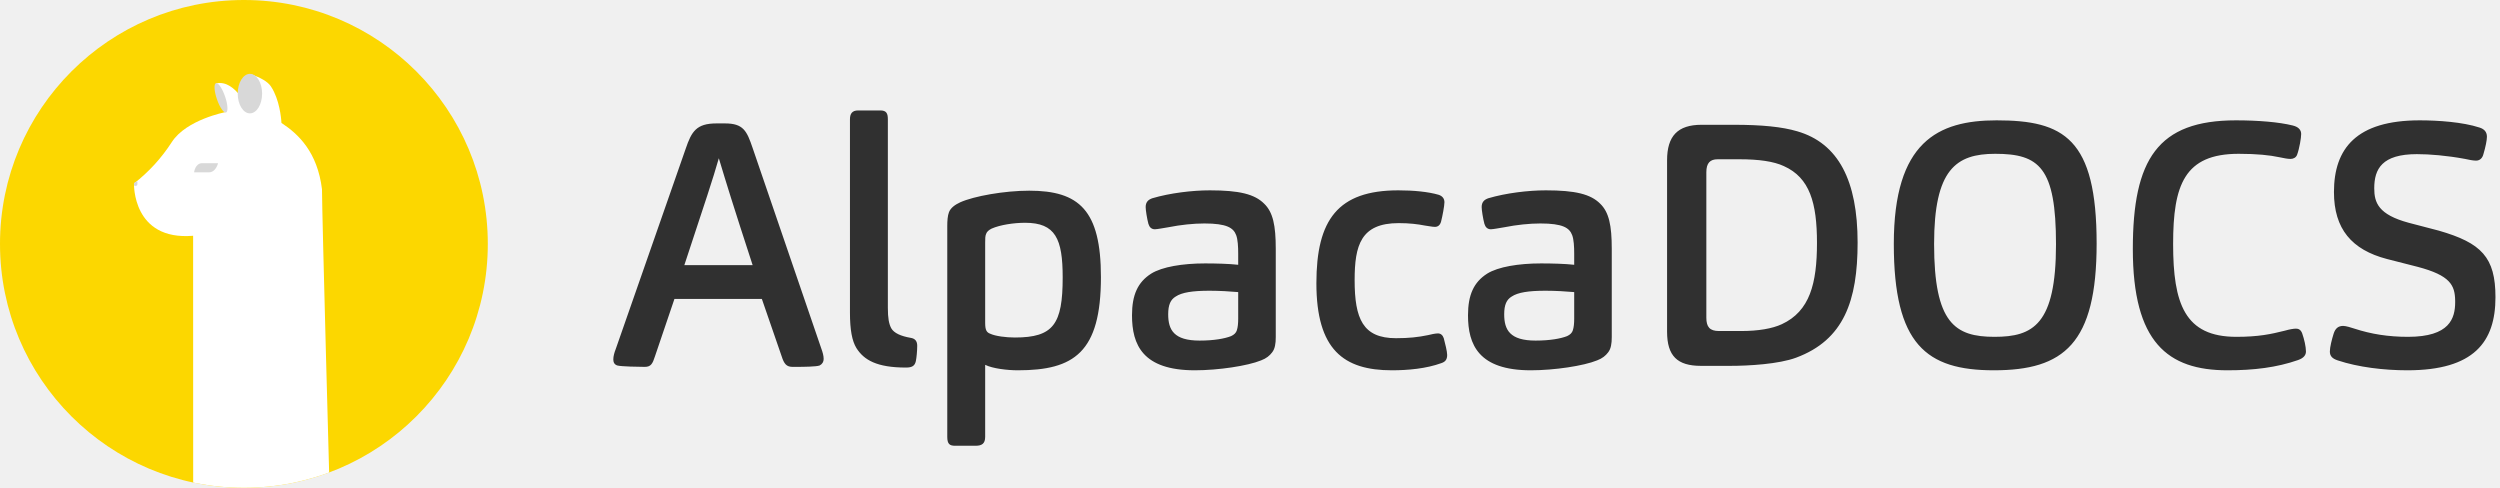
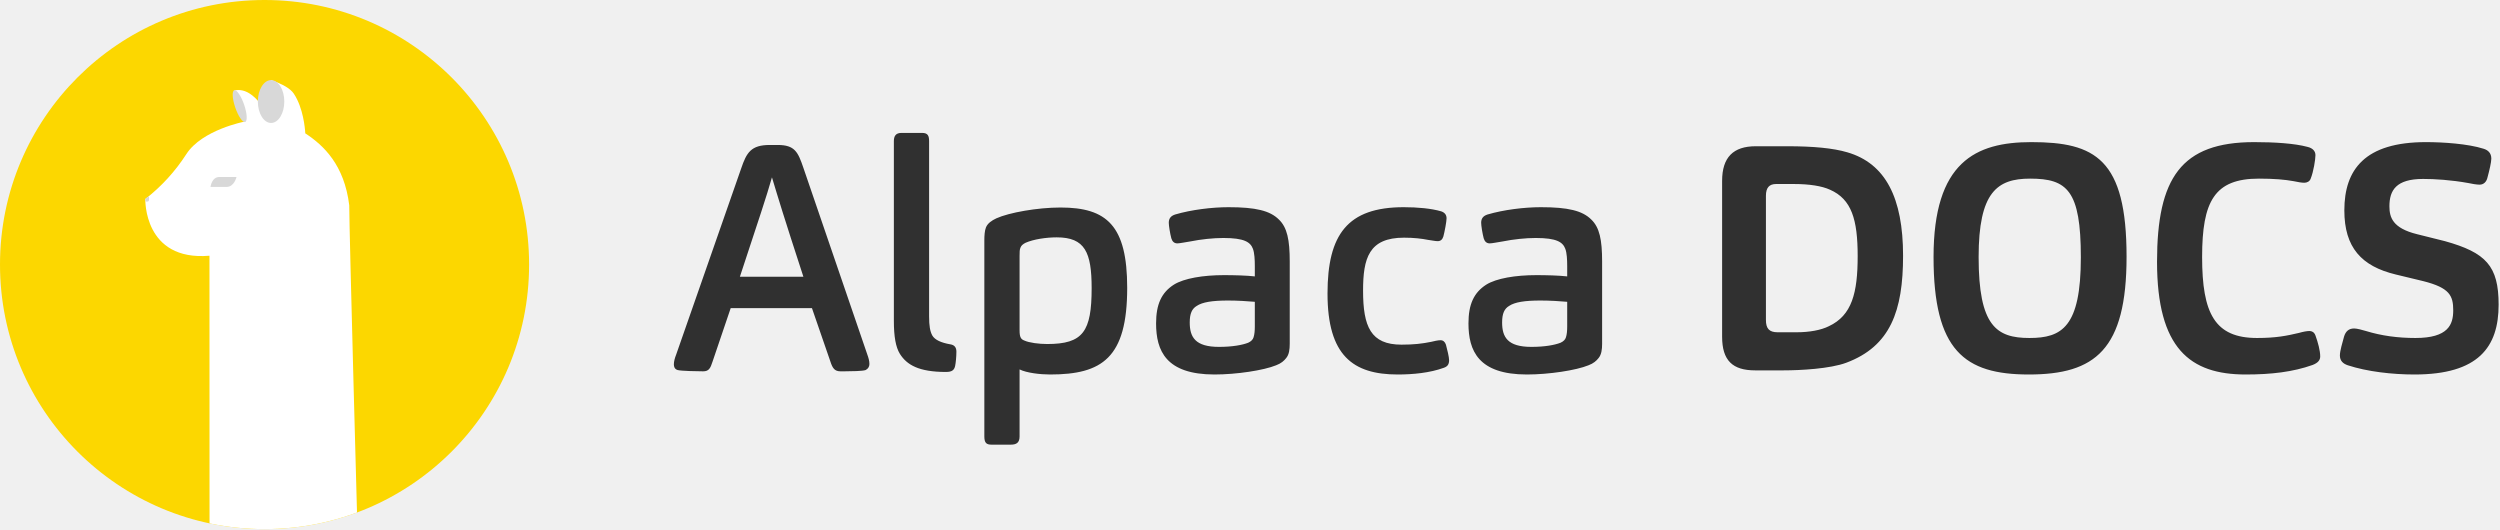
- <svg xmlns="http://www.w3.org/2000/svg" xmlns:xlink="http://www.w3.org/1999/xlink" width="205px" height="40px" viewBox="0 0 205 40" version="1.1">
+ <svg xmlns="http://www.w3.org/2000/svg" xmlns:xlink="http://www.w3.org/1999/xlink" width="189px" height="40px" viewBox="0 0 189 40" version="1.1">
  <defs>
    <circle id="path-1" cx="20" cy="20" r="20" />
  </defs>
  <g id="Logos" stroke="none" stroke-width="1" fill="none" fill-rule="evenodd">
-     <g id="Horizontal-Lock-up" transform="translate(-132, -349)">
-       <g id="Logo_Black" transform="translate(132, 349)">
+     <g id="Horizontal-Lock-up" transform="translate(-145, -349)">
+       <g id="Logo_Black" transform="translate(145, 349)">
        <g id="Logo">
-           <path d="M52.868,30.084 C53.372,30.084 53.512,29.832 53.708,29.216 L55.304,24.512 L62.472,24.512 L64.096,29.216 C64.292,29.832 64.488,30.084 64.992,30.084 L65.292,30.084 C65.956,30.082 66.94,30.068 67.204,29.972 C67.428,29.86 67.54,29.664 67.54,29.44 C67.54,29.16 67.456,28.88 67.344,28.572 L61.716,12.136 C61.24,10.736 60.96,10.12 59.448,10.12 L58.748,10.12 C57.096,10.12 56.704,10.792 56.228,12.192 L50.488,28.628 C50.376,28.908 50.292,29.216 50.292,29.468 C50.292,29.664 50.348,29.888 50.628,29.972 C50.936,30.056 52.392,30.084 52.868,30.084 Z M61.716,21.74 L56.116,21.74 C57.852,16.476 58.44,14.74 58.944,12.976 L59.022,13.234 C59.528,14.913 60.065,16.68 61.716,21.74 Z M74.288,30.14 C74.792,30.14 75.016,30 75.1,29.608 C75.156,29.356 75.212,28.768 75.212,28.348 C75.212,27.984 75.044,27.76 74.68,27.704 C73.868,27.564 73.308,27.312 73.084,26.92 C72.888,26.556 72.804,26.08 72.804,25.24 L72.804,9.784 C72.804,9.308 72.692,9.056 72.188,9.056 L70.368,9.056 C69.864,9.056 69.696,9.336 69.696,9.784 L69.696,25.632 C69.696,27.032 69.864,27.956 70.228,28.544 C70.844,29.524 71.908,30.14 74.288,30.14 Z M80,36.552 C80.504,36.552 80.784,36.384 80.784,35.824 L80.784,29.916 C81.4,30.224 82.604,30.364 83.472,30.364 C88.064,30.364 90.276,28.908 90.276,22.72 C90.276,17.232 88.484,15.636 84.396,15.636 C82.352,15.636 79.86,16.084 78.74,16.588 C78.32,16.784 77.956,17.036 77.816,17.4 C77.704,17.68 77.676,18.128 77.676,18.52 L77.676,35.824 C77.676,36.412 77.872,36.552 78.32,36.552 L80,36.552 Z M83.22,27.676 C82.492,27.676 81.624,27.564 81.204,27.368 C80.896,27.256 80.784,27.06 80.784,26.472 L80.784,19.892 C80.784,19.584 80.784,19.332 80.868,19.164 C80.924,18.996 81.092,18.856 81.316,18.744 C82.016,18.436 83.136,18.268 84.06,18.268 C86.552,18.268 87.14,19.584 87.14,22.748 C87.14,26.584 86.384,27.676 83.22,27.676 Z M97.976,30.364 C99.908,30.364 102.316,30 103.408,29.552 C103.856,29.384 104.108,29.16 104.304,28.908 C104.556,28.6 104.612,28.152 104.612,27.648 L104.612,20.396 C104.612,18.492 104.388,17.4 103.66,16.7 C102.876,15.916 101.616,15.608 99.208,15.608 C97.752,15.608 95.932,15.832 94.504,16.252 C94.168,16.364 93.944,16.56 93.944,16.98 C93.944,17.232 94.056,17.932 94.168,18.352 C94.252,18.632 94.42,18.8 94.7,18.8 C94.896,18.8 95.456,18.688 95.82,18.632 C96.8,18.436 97.864,18.324 98.76,18.324 C100.608,18.324 101.14,18.688 101.364,19.276 C101.504,19.64 101.532,20.256 101.532,20.788 L101.532,21.712 C100.804,21.628 99.684,21.6 98.816,21.6 C96.968,21.6 95.288,21.88 94.392,22.44 C93.3,23.14 92.824,24.176 92.824,25.856 C92.824,28.264 93.692,30.364 97.976,30.364 Z M98.368,27.928 C96.268,27.928 95.792,27.06 95.792,25.772 C95.792,24.988 95.988,24.568 96.408,24.316 C96.912,23.98 97.78,23.84 99.18,23.84 C99.964,23.84 100.944,23.896 101.532,23.952 L101.532,26.136 C101.532,26.5 101.504,26.836 101.42,27.088 C101.364,27.284 101.196,27.452 100.944,27.564 C100.44,27.76 99.572,27.928 98.368,27.928 Z M114.132,30.364 C115.476,30.364 116.96,30.224 118.192,29.776 C118.528,29.664 118.668,29.468 118.668,29.104 C118.668,28.824 118.5,28.152 118.388,27.732 C118.304,27.48 118.136,27.34 117.912,27.34 C117.688,27.34 117.324,27.424 117.1,27.48 C116.288,27.648 115.532,27.732 114.468,27.732 C111.752,27.732 111.08,26.136 111.08,22.972 C111.08,20.116 111.584,18.296 114.692,18.296 C115.56,18.296 116.26,18.38 116.82,18.492 C117.072,18.52 117.436,18.604 117.66,18.604 C117.912,18.604 118.08,18.464 118.164,18.184 C118.276,17.764 118.444,16.868 118.444,16.588 C118.444,16.308 118.304,16.084 117.968,15.972 C117.1,15.72 115.896,15.608 114.664,15.608 C109.708,15.608 107.944,18.016 107.944,23.224 C107.944,28.684 110.184,30.364 114.132,30.364 Z M125.528,30.364 C127.46,30.364 129.868,30 130.96,29.552 C131.408,29.384 131.66,29.16 131.856,28.908 C132.108,28.6 132.164,28.152 132.164,27.648 L132.164,20.396 C132.164,18.492 131.94,17.4 131.212,16.7 C130.428,15.916 129.168,15.608 126.76,15.608 C125.304,15.608 123.484,15.832 122.056,16.252 C121.72,16.364 121.496,16.56 121.496,16.98 C121.496,17.232 121.608,17.932 121.72,18.352 C121.804,18.632 121.972,18.8 122.252,18.8 C122.448,18.8 123.008,18.688 123.372,18.632 C124.352,18.436 125.416,18.324 126.312,18.324 C128.16,18.324 128.692,18.688 128.916,19.276 C129.056,19.64 129.084,20.256 129.084,20.788 L129.084,21.712 C128.356,21.628 127.236,21.6 126.368,21.6 C124.52,21.6 122.84,21.88 121.944,22.44 C120.852,23.14 120.376,24.176 120.376,25.856 C120.376,28.264 121.244,30.364 125.528,30.364 Z M125.92,27.928 C123.82,27.928 123.344,27.06 123.344,25.772 C123.344,24.988 123.54,24.568 123.96,24.316 C124.464,23.98 125.332,23.84 126.732,23.84 C127.516,23.84 128.496,23.896 129.084,23.952 L129.084,26.136 C129.084,26.5 129.056,26.836 128.972,27.088 C128.916,27.284 128.748,27.452 128.496,27.564 C127.992,27.76 127.124,27.928 125.92,27.928 Z M141.88,30 C143.392,30 145.856,29.86 147.284,29.328 C151.204,27.872 152.324,24.652 152.324,19.892 C152.324,14.824 150.756,11.744 147.368,10.764 C146.136,10.4 144.484,10.232 142.16,10.232 L139.528,10.232 C137.568,10.232 136.7,11.156 136.7,13.144 L136.7,27.2 C136.7,29.188 137.54,30 139.472,30 L141.88,30 Z M142.776,27.144 L140.956,27.144 C140.2,27.144 139.92,26.808 139.92,26.052 L139.92,14.124 C139.92,13.368 140.228,13.06 140.844,13.06 L142.636,13.06 C144.204,13.06 145.436,13.228 146.276,13.62 C148.404,14.572 148.992,16.644 148.992,19.92 C148.992,23.252 148.404,25.52 146.108,26.584 C145.324,26.948 144.176,27.144 142.776,27.144 Z M163.496,30.364 C169.236,30.364 171.924,28.18 171.924,19.976 C171.924,11.352 169.236,9.868 163.72,9.868 C158.904,9.868 155.292,11.632 155.292,20.004 C155.292,28.236 157.952,30.364 163.496,30.364 Z M163.552,27.62 C160.304,27.62 158.596,26.5 158.596,20.004 C158.596,13.9 160.388,12.612 163.608,12.612 C167.22,12.612 168.592,13.732 168.592,20.032 C168.592,26.612 166.716,27.62 163.552,27.62 Z M182.648,30.364 C184.804,30.364 186.68,30.14 188.444,29.524 C188.92,29.356 189.088,29.104 189.088,28.824 C189.088,28.432 188.948,27.816 188.78,27.34 C188.668,27.032 188.472,26.948 188.276,26.948 C188.08,26.948 187.744,27.004 187.352,27.116 C186.232,27.396 185.224,27.62 183.376,27.62 C179.148,27.62 178.196,24.904 178.196,20.004 C178.196,15.16 179.12,12.612 183.572,12.612 C185.084,12.612 186.12,12.724 186.904,12.892 C187.296,12.976 187.604,13.032 187.828,13.032 C188.052,13.032 188.276,12.92 188.36,12.696 C188.556,12.164 188.696,11.296 188.696,10.988 C188.696,10.652 188.472,10.4 187.996,10.288 C186.876,10.008 185.14,9.868 183.348,9.868 C176.936,9.868 174.892,13.06 174.892,20.424 C174.892,28.068 177.748,30.364 182.648,30.364 Z M197.404,30.364 C202.864,30.364 204.628,28.04 204.628,24.372 C204.628,21.096 203.48,19.92 199.98,18.912 L197.516,18.268 C195.024,17.596 194.688,16.616 194.688,15.44 C194.688,13.844 195.332,12.64 198.188,12.64 C199.224,12.64 200.624,12.752 202.136,13.032 C202.388,13.088 202.78,13.172 203.032,13.172 C203.34,13.172 203.564,12.976 203.648,12.612 C203.816,12.052 203.928,11.492 203.928,11.212 C203.928,10.792 203.676,10.568 203.312,10.456 C201.94,10.008 199.924,9.868 198.412,9.868 C193.232,9.868 191.384,12.164 191.384,15.748 C191.384,18.772 192.84,20.48 195.724,21.236 L198.244,21.88 C200.929,22.585 201.302,23.396 201.323,24.642 L201.324,24.764 C201.324,26.108 200.876,27.62 197.46,27.62 C195.836,27.62 194.436,27.396 193.064,26.948 C192.812,26.864 192.364,26.724 192.14,26.724 C191.748,26.724 191.496,26.92 191.356,27.368 C191.216,27.816 191.048,28.46 191.048,28.824 C191.048,29.216 191.272,29.412 191.692,29.552 C193.372,30.112 195.472,30.364 197.404,30.364 Z" id="AlpacaDOCS" fill="#303030" fill-rule="nonzero" />
+           <g transform="translate(50, 4)" fill="#303030" fill-rule="nonzero" id="AlpacaDOCS">
+             <path d="M3.152,24.072 C3.584,24.072 3.704,23.856 3.872,23.328 L5.24,19.296 L11.384,19.296 L12.776,23.328 C12.944,23.856 13.112,24.072 13.544,24.072 L13.823,24.072 C14.392,24.07 15.217,24.057 15.44,23.976 C15.632,23.88 15.728,23.712 15.728,23.52 C15.728,23.28 15.656,23.04 15.56,22.776 L10.736,8.688 C10.328,7.488 10.088,6.96 8.792,6.96 L8.192,6.96 C6.776,6.96 6.44,7.536 6.032,8.736 L1.112,22.824 C1.016,23.064 0.944,23.328 0.944,23.544 C0.944,23.712 0.992,23.904 1.232,23.976 C1.496,24.048 2.744,24.072 3.152,24.072 Z M10.736,16.92 L5.936,16.92 C7.424,12.408 7.928,10.92 8.36,9.408 C8.816,10.92 9.248,12.36 10.736,16.92 Z M21.512,24.12 C21.944,24.12 22.136,24 22.208,23.664 C22.256,23.448 22.304,22.944 22.304,22.584 C22.304,22.272 22.16,22.08 21.848,22.032 C21.152,21.912 20.672,21.696 20.48,21.36 C20.312,21.048 20.24,20.64 20.24,19.92 L20.24,6.672 C20.24,6.264 20.144,6.048 19.712,6.048 L18.152,6.048 C17.72,6.048 17.576,6.288 17.576,6.672 L17.576,20.256 C17.576,21.456 17.72,22.248 18.032,22.752 C18.56,23.592 19.472,24.12 21.512,24.12 Z M26.408,29.616 C26.84,29.616 27.08,29.472 27.08,28.992 L27.08,23.928 C27.608,24.192 28.64,24.312 29.384,24.312 C33.32,24.312 35.216,23.064 35.216,17.76 C35.216,13.056 33.68,11.688 30.176,11.688 C28.424,11.688 26.288,12.072 25.328,12.504 C24.968,12.672 24.656,12.888 24.536,13.2 C24.44,13.44 24.416,13.824 24.416,14.16 L24.416,28.992 C24.416,29.496 24.584,29.616 24.968,29.616 L26.408,29.616 Z M29.168,22.008 C28.544,22.008 27.8,21.912 27.44,21.744 C27.176,21.648 27.08,21.48 27.08,20.976 L27.08,15.336 C27.08,15.072 27.08,14.856 27.152,14.712 C27.2,14.568 27.344,14.448 27.536,14.352 C28.136,14.088 29.096,13.944 29.888,13.944 C32.024,13.944 32.528,15.072 32.528,17.784 C32.528,21.072 31.88,22.008 29.168,22.008 Z M41.816,24.312 C43.472,24.312 45.536,24 46.472,23.616 C46.856,23.472 47.072,23.28 47.24,23.064 C47.456,22.8 47.504,22.416 47.504,21.984 L47.504,15.768 C47.504,14.136 47.312,13.2 46.688,12.6 C46.016,11.928 44.936,11.664 42.872,11.664 C41.624,11.664 40.064,11.856 38.84,12.216 C38.552,12.312 38.36,12.48 38.36,12.84 C38.36,13.056 38.456,13.656 38.552,14.016 C38.624,14.256 38.768,14.4 39.008,14.4 C39.176,14.4 39.656,14.304 39.968,14.256 C40.808,14.088 41.72,13.992 42.488,13.992 C44.072,13.992 44.528,14.304 44.72,14.808 C44.84,15.12 44.864,15.648 44.864,16.104 L44.864,16.896 C44.24,16.824 43.28,16.8 42.536,16.8 C40.952,16.8 39.512,17.04 38.744,17.52 C37.808,18.12 37.4,19.008 37.4,20.448 C37.4,22.512 38.144,24.312 41.816,24.312 Z M42.152,22.224 C40.352,22.224 39.944,21.48 39.944,20.376 C39.944,19.704 40.112,19.344 40.472,19.128 C40.904,18.84 41.648,18.72 42.848,18.72 C43.52,18.72 44.36,18.768 44.864,18.816 L44.864,20.688 C44.864,21 44.84,21.288 44.768,21.504 C44.72,21.672 44.576,21.816 44.36,21.912 C43.928,22.08 43.184,22.224 42.152,22.224 Z M55.664,24.312 C56.816,24.312 58.088,24.192 59.144,23.808 C59.432,23.712 59.552,23.544 59.552,23.232 C59.552,22.992 59.408,22.416 59.312,22.056 C59.24,21.84 59.096,21.72 58.904,21.72 C58.712,21.72 58.4,21.792 58.208,21.84 C57.512,21.984 56.864,22.056 55.952,22.056 C53.624,22.056 53.048,20.688 53.048,17.976 C53.048,15.528 53.48,13.968 56.144,13.968 C56.888,13.968 57.488,14.04 57.968,14.136 C58.184,14.16 58.496,14.232 58.688,14.232 C58.904,14.232 59.048,14.112 59.12,13.872 C59.216,13.512 59.36,12.744 59.36,12.504 C59.36,12.264 59.24,12.072 58.952,11.976 C58.208,11.76 57.176,11.664 56.12,11.664 C51.872,11.664 50.36,13.728 50.36,18.192 C50.36,22.872 52.28,24.312 55.664,24.312 Z M65.432,24.312 C67.088,24.312 69.152,24 70.088,23.616 C70.472,23.472 70.688,23.28 70.856,23.064 C71.072,22.8 71.12,22.416 71.12,21.984 L71.12,15.768 C71.12,14.136 70.928,13.2 70.304,12.6 C69.632,11.928 68.552,11.664 66.488,11.664 C65.24,11.664 63.68,11.856 62.456,12.216 C62.168,12.312 61.976,12.48 61.976,12.84 C61.976,13.056 62.072,13.656 62.168,14.016 C62.24,14.256 62.384,14.4 62.624,14.4 C62.792,14.4 63.272,14.304 63.584,14.256 C64.424,14.088 65.336,13.992 66.104,13.992 C67.688,13.992 68.144,14.304 68.336,14.808 C68.456,15.12 68.48,15.648 68.48,16.104 L68.48,16.896 C67.856,16.824 66.896,16.8 66.152,16.8 C64.568,16.8 63.128,17.04 62.36,17.52 C61.424,18.12 61.016,19.008 61.016,20.448 C61.016,22.512 61.76,24.312 65.432,24.312 Z M65.768,22.224 C63.968,22.224 63.56,21.48 63.56,20.376 C63.56,19.704 63.728,19.344 64.088,19.128 C64.52,18.84 65.264,18.72 66.464,18.72 C67.136,18.72 67.976,18.768 68.48,18.816 L68.48,20.688 C68.48,21 68.456,21.288 68.384,21.504 C68.336,21.672 68.192,21.816 67.976,21.912 C67.544,22.08 66.8,22.224 65.768,22.224 Z M84.824,24 C86.12,24 88.352,23.88 89.576,23.424 C92.912,22.176 93.872,19.512 93.872,15.336 C93.872,10.968 92.552,8.352 89.648,7.512 C88.592,7.2 87.104,7.056 85.112,7.056 L82.736,7.056 C81.032,7.056 80.192,7.896 80.192,9.672 L80.192,21.456 C80.192,23.256 80.984,24 82.688,24 L84.824,24 Z M85.808,21.12 L84.392,21.12 C83.744,21.12 83.504,20.832 83.504,20.184 L83.504,10.8 C83.504,10.176 83.768,9.912 84.272,9.912 L85.64,9.912 C86.768,9.912 87.728,10.056 88.352,10.344 C89.984,11.064 90.44,12.6 90.44,15.36 C90.44,18.144 90.008,19.848 88.256,20.664 C87.68,20.952 86.816,21.12 85.808,21.12 Z M103.376,24.312 C108.392,24.312 110.768,22.44 110.768,15.408 C110.768,8.016 108.392,6.744 103.568,6.744 C99.344,6.744 96.176,8.256 96.176,15.432 C96.176,22.488 98.504,24.312 103.376,24.312 Z M103.424,21.552 C100.928,21.552 99.584,20.64 99.584,15.432 C99.584,10.536 100.976,9.504 103.472,9.504 C106.28,9.504 107.312,10.392 107.312,15.456 C107.312,20.736 105.872,21.552 103.424,21.552 Z M119.768,24.312 C121.712,24.312 123.344,24.12 124.832,23.592 C125.264,23.424 125.408,23.208 125.408,22.944 C125.408,22.512 125.24,21.888 125.048,21.36 C124.952,21.096 124.76,21.024 124.592,21.024 C124.424,21.024 124.136,21.072 123.8,21.168 C122.888,21.384 122.072,21.552 120.632,21.552 C117.44,21.552 116.48,19.704 116.48,15.432 C116.48,11.208 117.416,9.504 120.776,9.504 C121.904,9.504 122.744,9.576 123.392,9.696 C123.728,9.768 124.016,9.816 124.208,9.816 C124.4,9.816 124.616,9.72 124.688,9.504 C124.904,8.976 125.048,8.04 125.048,7.728 C125.048,7.44 124.856,7.2 124.448,7.104 C123.464,6.84 121.952,6.744 120.416,6.744 C114.896,6.744 113.072,9.456 113.072,15.792 C113.072,22.344 115.568,24.312 119.768,24.312 Z M132.536,24.312 C137.36,24.312 138.896,22.248 138.896,19.032 C138.896,16.104 137.936,15.096 134.84,14.232 L132.728,13.704 C130.88,13.248 130.64,12.432 130.64,11.592 C130.64,10.392 131.144,9.528 133.184,9.528 C134.048,9.528 135.296,9.6 136.616,9.84 C136.832,9.888 137.216,9.96 137.456,9.96 C137.768,9.96 137.984,9.744 138.056,9.408 C138.2,8.88 138.344,8.256 138.344,7.992 C138.344,7.56 138.08,7.344 137.768,7.248 C136.568,6.864 134.672,6.744 133.4,6.744 C128.792,6.744 127.232,8.808 127.232,11.904 C127.232,14.712 128.528,16.128 131.12,16.752 L133.208,17.256 C135.2,17.76 135.464,18.36 135.464,19.464 C135.464,20.544 135.08,21.552 132.608,21.552 C131.264,21.552 130.04,21.384 128.864,21.024 C128.624,20.952 128.192,20.832 127.976,20.832 C127.568,20.832 127.328,21.048 127.208,21.456 C127.088,21.912 126.896,22.512 126.896,22.872 C126.896,23.28 127.136,23.496 127.496,23.616 C128.96,24.096 130.856,24.312 132.536,24.312 Z" />
+           </g>
          <g id="Group-2">
            <g id="Combined-Shape-Copy-6">
              <g id="Combined-Shape">
                <mask id="mask-2" fill="white">
                  <use xlink:href="#path-1" />
                </mask>
                <use id="Mask" fill="#FCD700" xlink:href="#path-1" />
                <path d="M20.477,6.056 C21.377,6.356 21.956,6.698 22.213,7.082 C22.306,7.221 22.389,7.37 22.464,7.523 C23.025,8.673 23.079,10.081 23.079,10.081 C24.481,10.997 26.029,12.474 26.403,15.517 C26.403,17.486 27.042,40.704 27.042,40.704 L15.841,40.704 L15.836,19.333 C10.833,19.752 10.986,15.047 10.986,15.047 C12.211,14.09 13.245,12.958 14.088,11.651 C15.276,9.808 18.49,9.194 18.49,9.194 L17.724,6.84 C19.358,6.474 20.477,9.194 20.477,9.194 L20.477,6.056 Z" fill="#FFFFFF" fill-rule="nonzero" mask="url(#mask-2)" />
              </g>
              <ellipse id="Oval" fill="#D8D8D8" cx="20.493" cy="7.676" rx="1" ry="1.62" />
              <path d="M11.044,15.238 C11.122,15.238 11.268,15.281 11.268,15.07 C11.268,14.86 11.28,14.875 11.205,14.872 C11.038,14.994 10.986,14.978 10.986,15.07 C10.986,15.163 10.966,15.238 11.044,15.238 Z" id="Oval" fill="#D8D8D8" />
              <path d="M16.854,8.024 C16.854,8.219 17.421,8.376 18.122,8.376 C18.822,8.376 19.389,8.219 19.389,8.024 C19.389,7.83 18.822,7.672 18.122,7.672 C17.421,7.672 16.854,7.83 16.854,8.024 Z" id="Oval" fill="#D8D8D8" transform="translate(18.12152, 8.024332) rotate(71) translate(-18.12152, -8.024332) " />
              <path d="M15.915,14.132 L17.128,14.132 C17.713,14.132 17.88,13.38 17.88,13.38 L16.585,13.38 C15.999,13.38 15.915,14.132 15.915,14.132 Z" id="Path" fill="#D8D8D8" fill-rule="nonzero" />
            </g>
          </g>
        </g>
      </g>
    </g>
  </g>
</svg>
